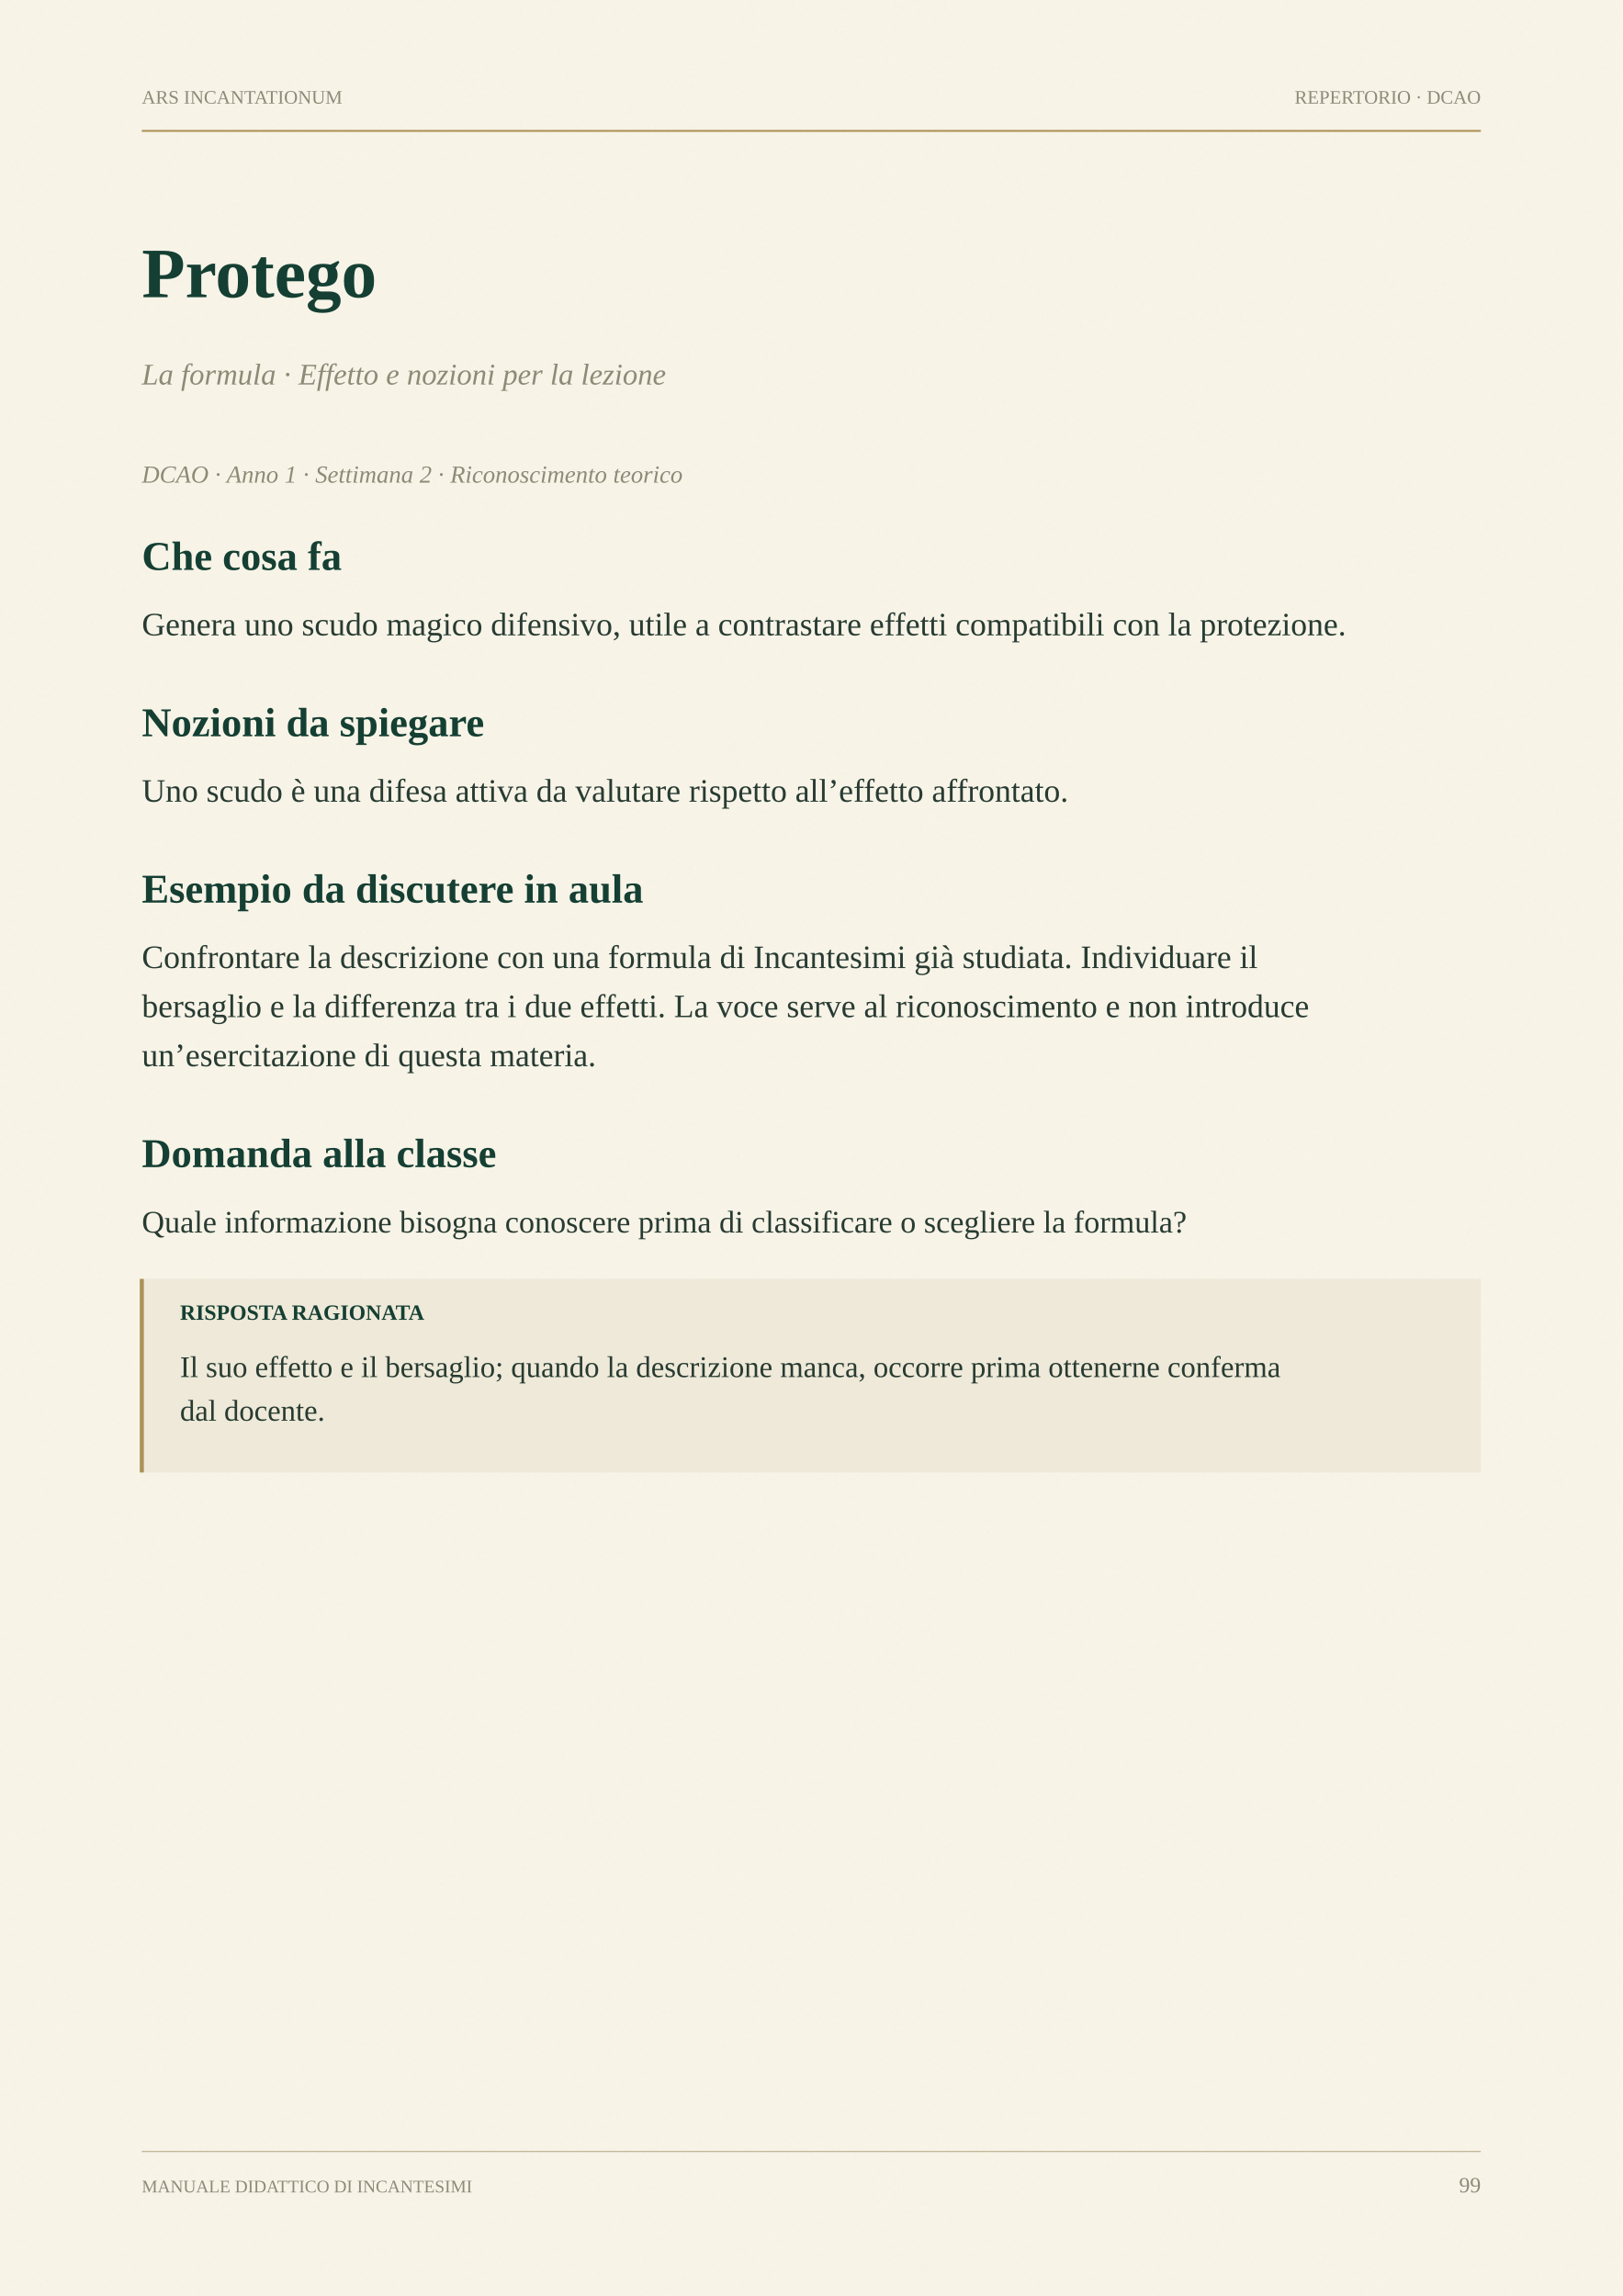
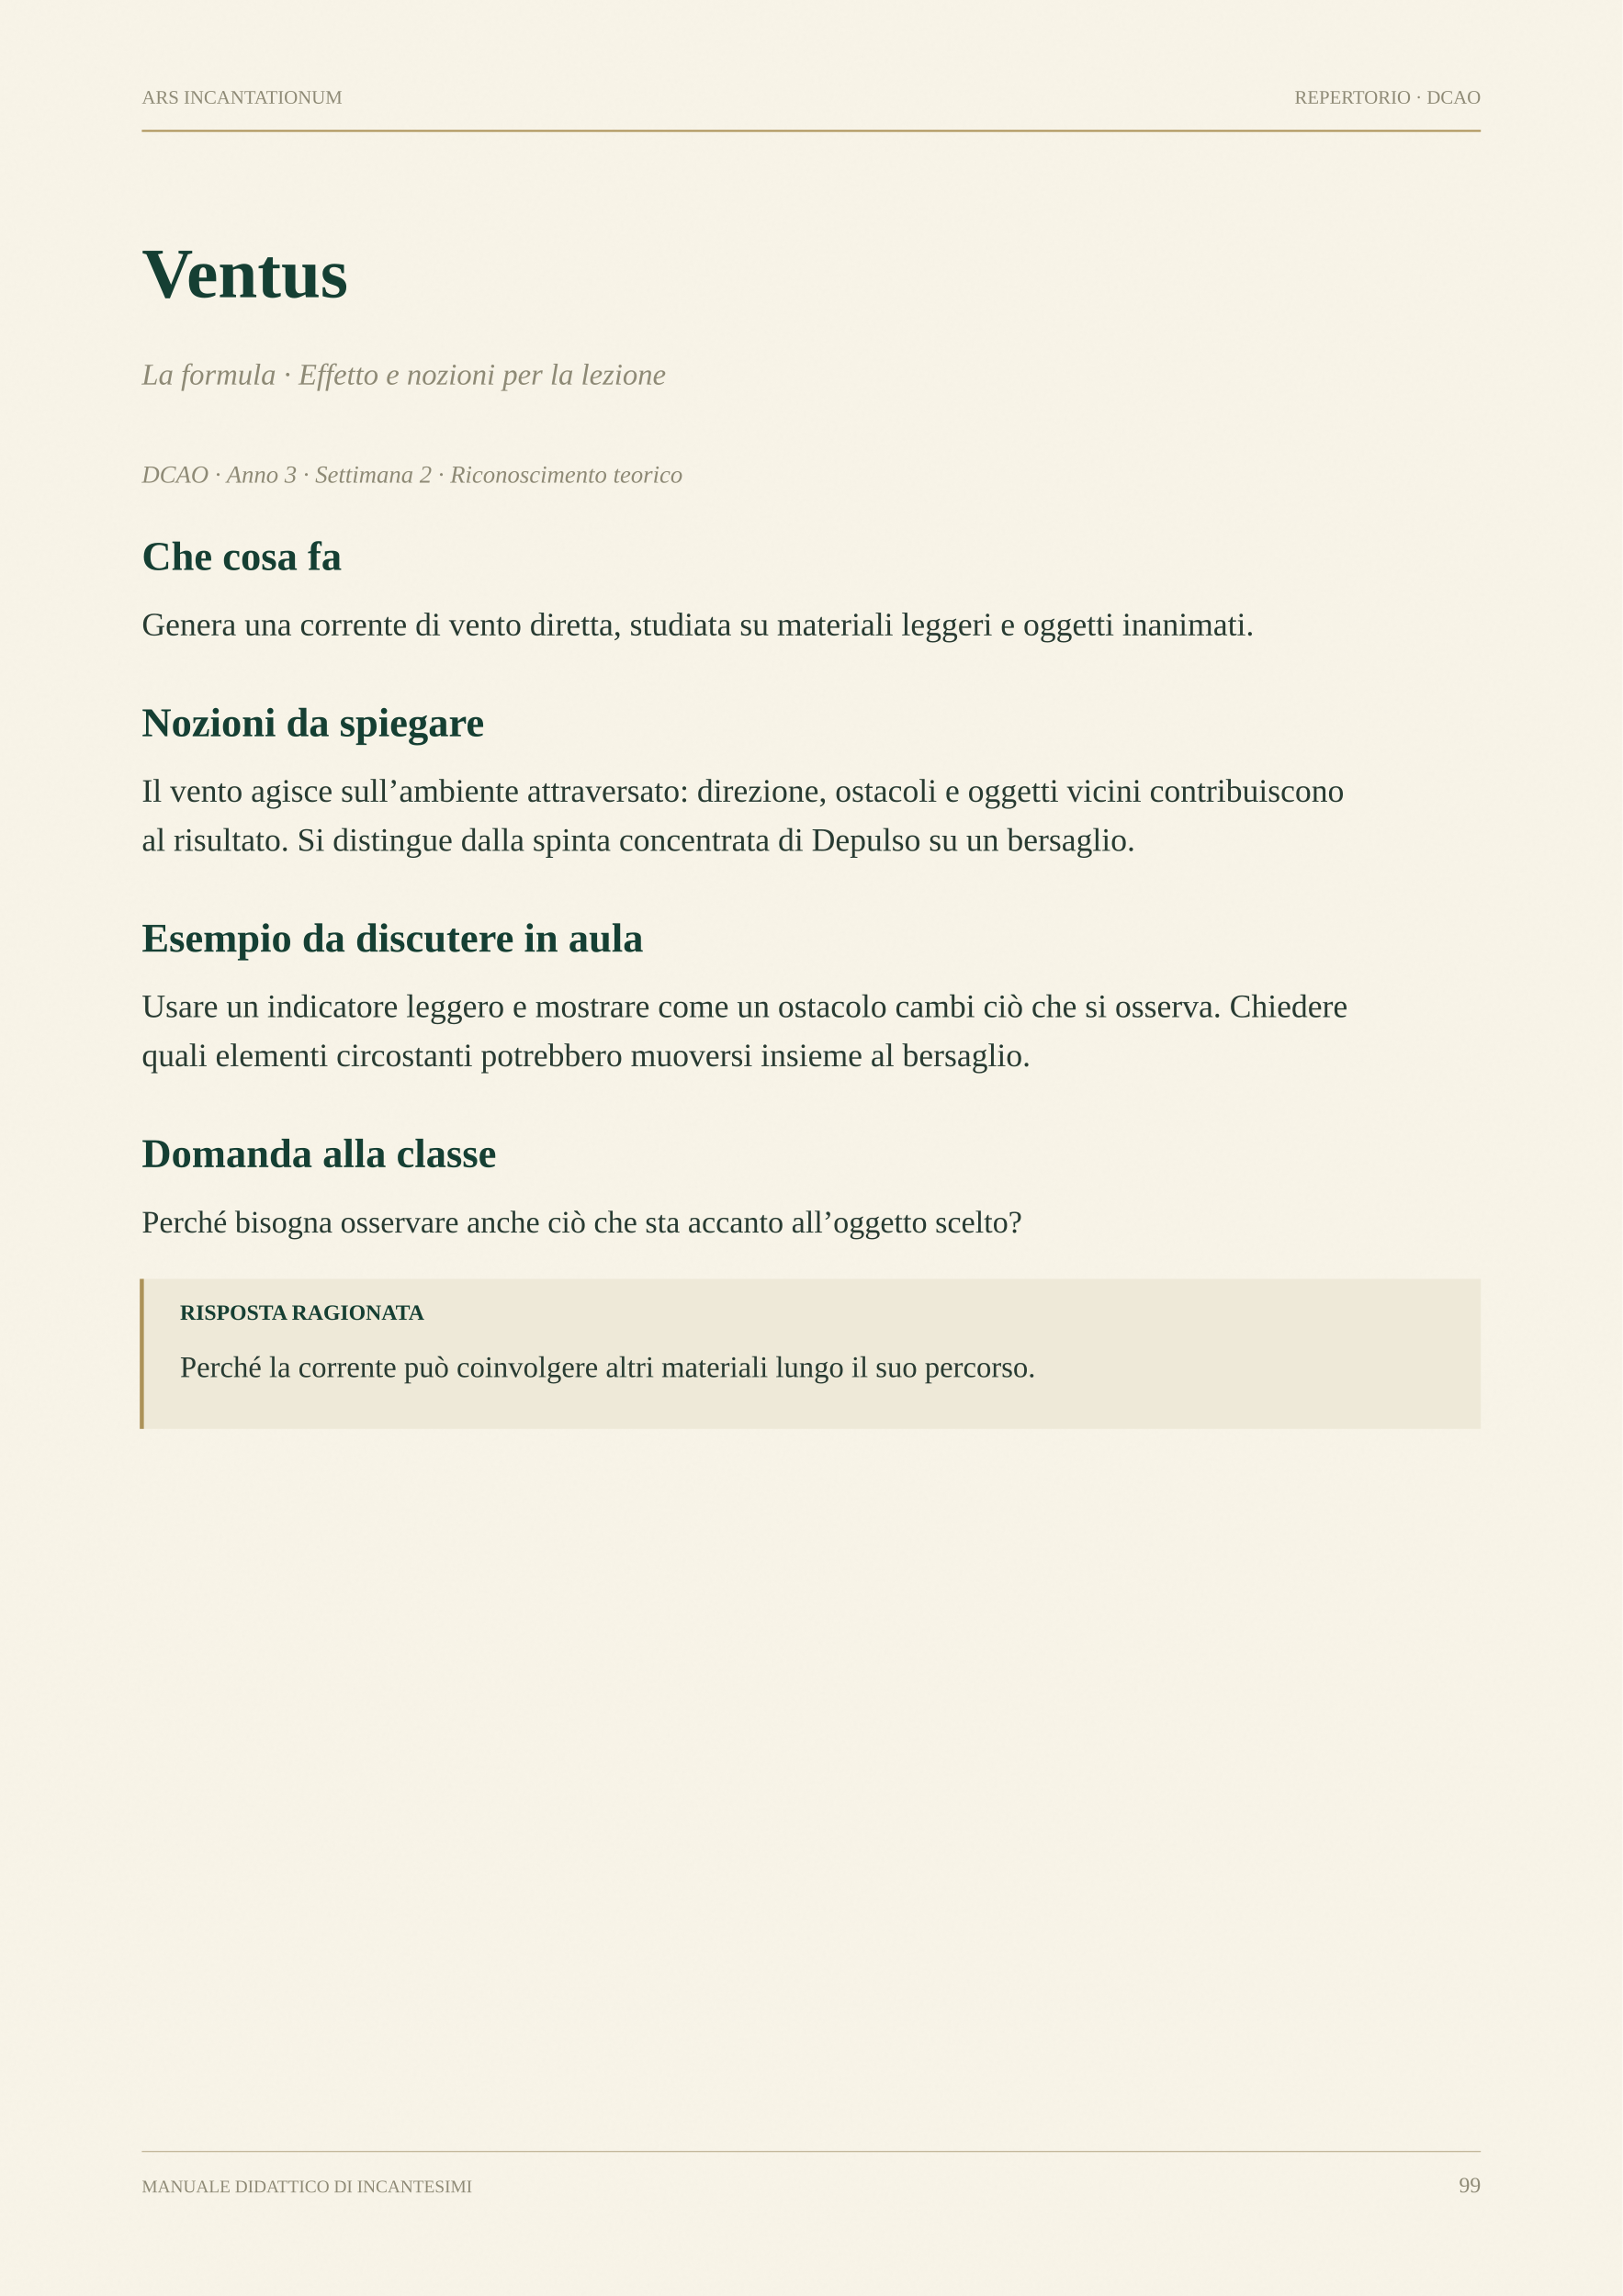
<svg xmlns="http://www.w3.org/2000/svg" width="595" height="842" viewBox="0 0 595 842">
  <defs>
    <filter id="grain">
      <feTurbulence type="fractalNoise" baseFrequency=".7" numOctaves="3" stitchTiles="stitch" />
      <feColorMatrix type="saturate" values="0" />
    </filter>
    <pattern id="paper" width="595" height="842" patternUnits="userSpaceOnUse">
      <rect width="595" height="842" filter="url(#grain)" opacity=".17" />
    </pattern>
    <linearGradient id="leather">
      <stop stop-color="#06271b" />
      <stop offset=".12" stop-color="#17583a" />
      <stop offset=".6" stop-color="#0c402a" />
      <stop offset="1" stop-color="#042015" />
    </linearGradient>
  </defs>
  <rect width="595" height="842" fill="#f8f4e8" />
  <rect width="595" height="842" fill="url(#paper)" opacity=".17" />
  <text x="52" y="38" font-family="Georgia, Times New Roman, serif" font-size="7" fill="#8e8a76">ARS INCANTATIONUM</text>
  <text x="543" y="38" font-family="Georgia, Times New Roman, serif" font-size="7" fill="#8e8a76" text-anchor="end">REPERTORIO · DCAO</text>
  <path d="M52 48H543" stroke="#ac9258" stroke-width=".7" />
-   <text x="52" y="109" font-family="Georgia, Times New Roman, serif" font-size="26" fill="#153f33" font-weight="bold">Protego</text>
+   <text x="52" y="109" font-family="Georgia, Times New Roman, serif" font-size="26" fill="#153f33" font-weight="bold">Ventus</text>
  <text x="52" y="141" font-family="Georgia, Times New Roman, serif" font-size="11" fill="#8e8a76" font-style="italic">La formula · Effetto e nozioni per la lezione</text>
-   <text x="52" y="177" font-family="Georgia, Times New Roman, serif" font-size="9" fill="#8e8a76" font-style="italic">DCAO · Anno 1 · Settimana 2 · Riconoscimento teorico</text>
+   <text x="52" y="177" font-family="Georgia, Times New Roman, serif" font-size="9" fill="#8e8a76" font-style="italic">DCAO · Anno 3 · Settimana 2 · Riconoscimento teorico</text>
  <text x="52" y="209" font-family="Georgia, Times New Roman, serif" font-size="15" fill="#153f33" font-weight="bold">Che cosa fa</text>
-   <text x="52" y="233" font-family="Georgia, Times New Roman, serif" font-size="12" fill="#283b32">Genera uno scudo magico difensivo, utile a contrastare effetti compatibili con la protezione.</text>
+   <text x="52" y="233" font-family="Georgia, Times New Roman, serif" font-size="12" fill="#283b32">Genera una corrente di vento diretta, studiata su materiali leggeri e oggetti inanimati.</text>
  <text x="52" y="270" font-family="Georgia, Times New Roman, serif" font-size="15" fill="#153f33" font-weight="bold">Nozioni da spiegare</text>
-   <text x="52" y="294" font-family="Georgia, Times New Roman, serif" font-size="12" fill="#283b32">Uno scudo è una difesa attiva da valutare rispetto all’effetto affrontato.</text>
-   <text x="52" y="331" font-family="Georgia, Times New Roman, serif" font-size="15" fill="#153f33" font-weight="bold">Esempio da discutere in aula</text>
-   <text x="52" y="355" font-family="Georgia, Times New Roman, serif" font-size="12" fill="#283b32">Confrontare la descrizione con una formula di Incantesimi già studiata. Individuare il</text>
-   <text x="52" y="373" font-family="Georgia, Times New Roman, serif" font-size="12" fill="#283b32">bersaglio e la differenza tra i due effetti. La voce serve al riconoscimento e non introduce</text>
-   <text x="52" y="391" font-family="Georgia, Times New Roman, serif" font-size="12" fill="#283b32">un’esercitazione di questa materia.</text>
+   <text x="52" y="294" font-family="Georgia, Times New Roman, serif" font-size="12" fill="#283b32">Il vento agisce sull’ambiente attraversato: direzione, ostacoli e oggetti vicini contribuiscono</text>
+   <text x="52" y="312" font-family="Georgia, Times New Roman, serif" font-size="12" fill="#283b32">al risultato. Si distingue dalla spinta concentrata di Depulso su un bersaglio.</text>
+   <text x="52" y="349" font-family="Georgia, Times New Roman, serif" font-size="15" fill="#153f33" font-weight="bold">Esempio da discutere in aula</text>
+   <text x="52" y="373" font-family="Georgia, Times New Roman, serif" font-size="12" fill="#283b32">Usare un indicatore leggero e mostrare come un ostacolo cambi ciò che si osserva. Chiedere</text>
+   <text x="52" y="391" font-family="Georgia, Times New Roman, serif" font-size="12" fill="#283b32">quali elementi circostanti potrebbero muoversi insieme al bersaglio.</text>
  <text x="52" y="428" font-family="Georgia, Times New Roman, serif" font-size="15" fill="#153f33" font-weight="bold">Domanda alla classe</text>
-   <text x="52" y="452" font-family="Georgia, Times New Roman, serif" font-size="11.5" fill="#283b32">Quale informazione bisogna conoscere prima di classificare o scegliere la formula?</text>
-   <rect x="52" y="469" width="491" height="71" fill="#eee9d8" />
-   <path d="M52 469v71" stroke="#ac9258" stroke-width="1.5" />
+   <text x="52" y="452" font-family="Georgia, Times New Roman, serif" font-size="11.5" fill="#283b32">Perché bisogna osservare anche ciò che sta accanto all’oggetto scelto?</text>
+   <rect x="52" y="469" width="491" height="55" fill="#eee9d8" />
+   <path d="M52 469v55" stroke="#ac9258" stroke-width="1.5" />
  <text x="66" y="484" font-family="Georgia, Times New Roman, serif" font-size="8" fill="#153f33" font-weight="bold">RISPOSTA RAGIONATA</text>
-   <text x="66" y="505" font-family="Georgia, Times New Roman, serif" font-size="11" fill="#283b32">Il suo effetto e il bersaglio; quando la descrizione manca, occorre prima ottenerne conferma</text>
-   <text x="66" y="521" font-family="Georgia, Times New Roman, serif" font-size="11" fill="#283b32">dal docente.</text>
+   <text x="66" y="505" font-family="Georgia, Times New Roman, serif" font-size="11" fill="#283b32">Perché la corrente può coinvolgere altri materiali lungo il suo percorso.</text>
  <path d="M52 789H543" stroke="#c3b89b" stroke-width=".45" />
  <text x="52" y="804" font-family="Georgia, Times New Roman, serif" font-size="6.5" fill="#8e8a76">MANUALE DIDATTICO DI INCANTESIMI</text>
  <text x="543" y="804" font-family="Georgia, Times New Roman, serif" font-size="8" fill="#8e8a76" text-anchor="end">99</text>
</svg>
